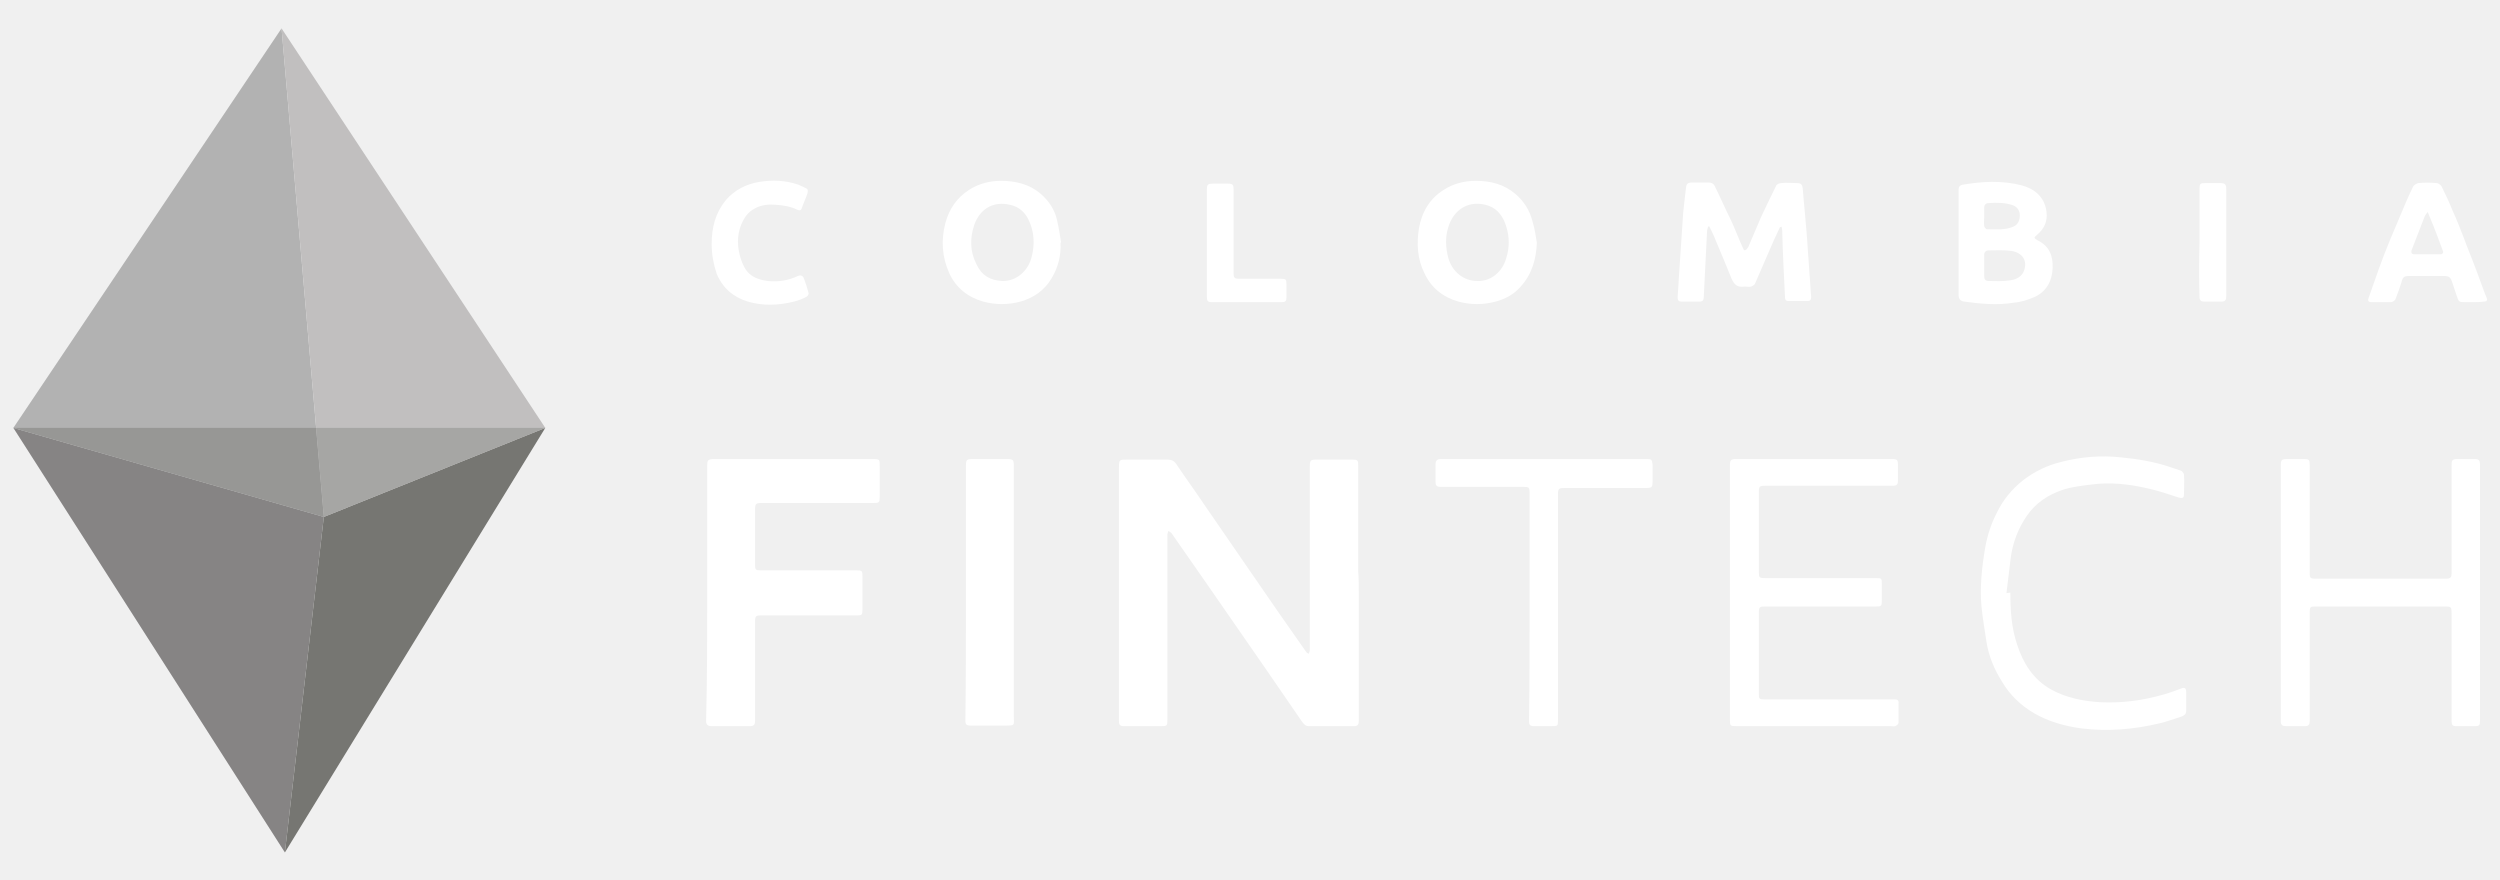
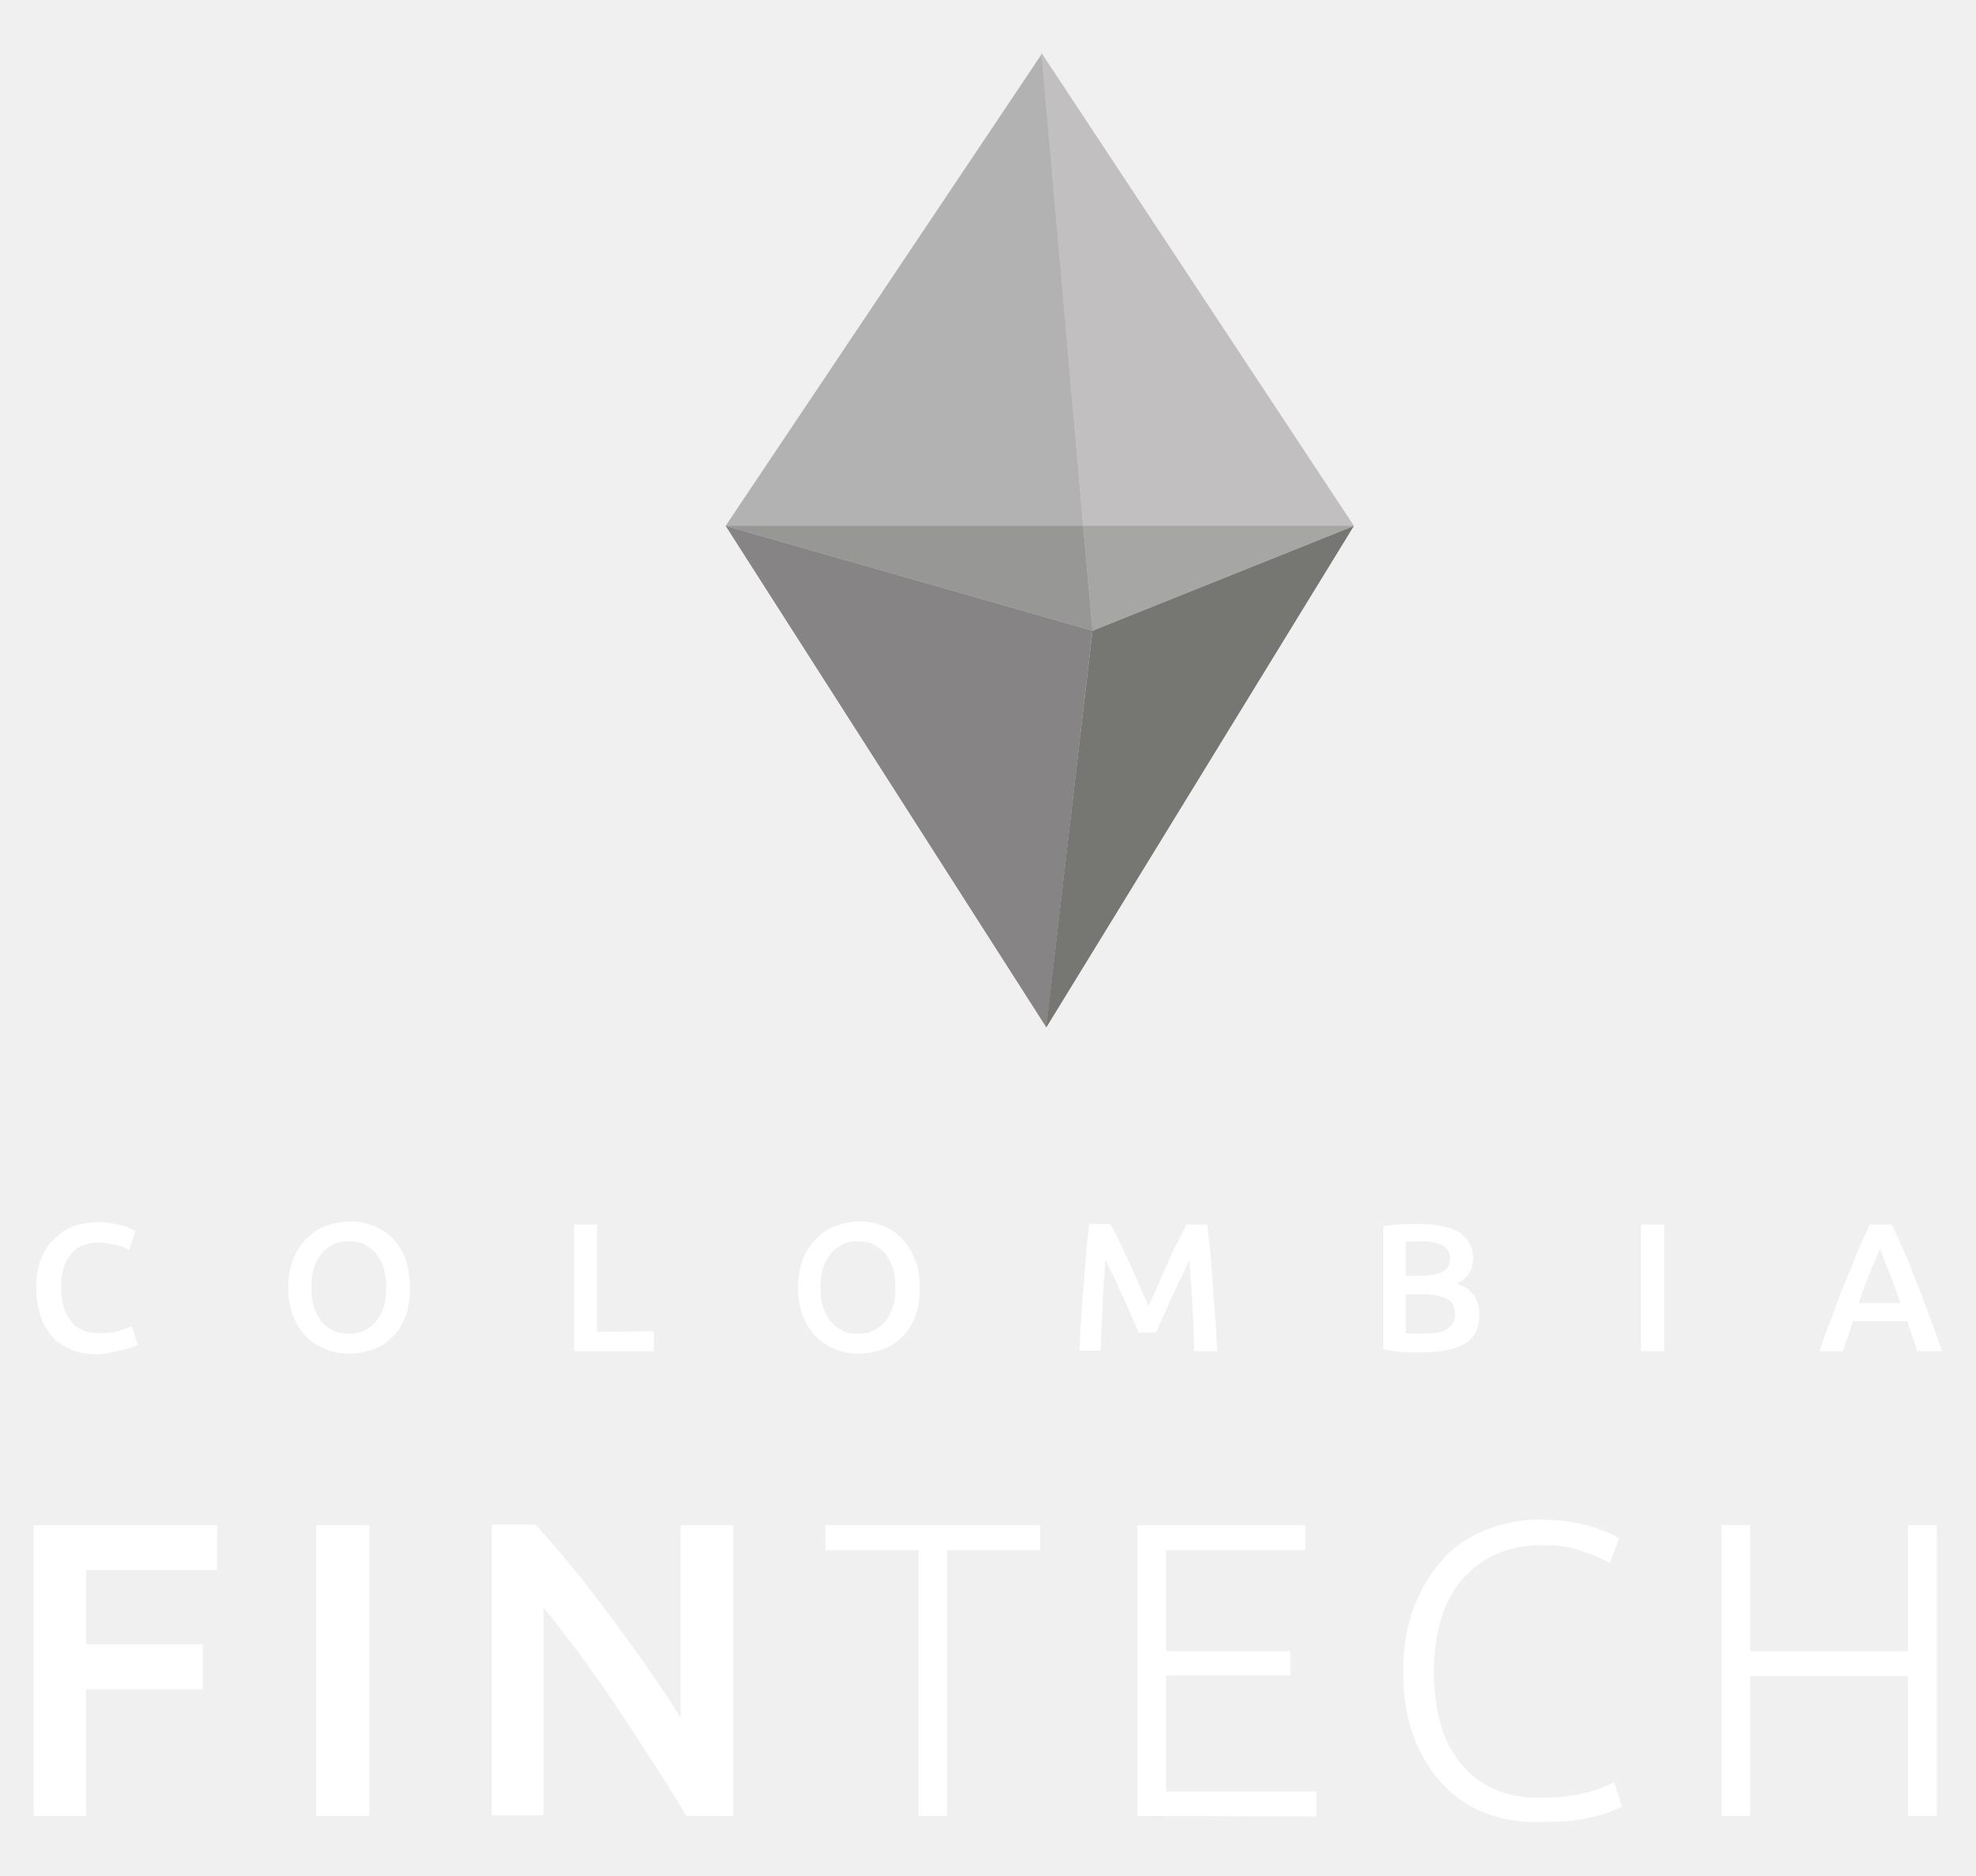
- <svg xmlns="http://www.w3.org/2000/svg" version="1.1" id="Capa_1" x="0px" y="0px" viewBox="0 0 449.3 158" style="enable-background:new 0 0 449.3 158;" xml:space="preserve">
+ <svg xmlns="http://www.w3.org/2000/svg" version="1.1" id="Capa_1" x="0px" y="0px" viewBox="0 0 316.7 300.7" style="enable-background:new 0 0 316.7 300.7;" xml:space="preserve">
  <style type="text/css">
	.st0{fill:#FFFFFF;}
	.st1{fill:#B2B2B2;}
	.st2{fill:#C1BFBF;}
	.st3{fill:#868484;}
	.st4{fill:#767672;}
	.st5{fill:#979795;}
	.st6{fill:#A6A6A4;}
</style>
  <g>
-     <g id="JZHbhc.tif_1_">
+     <path class="st0" d="M15.6,217.1c-1.5,0-2.9-0.2-4.1-0.7s-2.2-1.1-3.1-2.1c-0.8-0.9-1.5-2-1.9-3.3c-0.4-1.3-0.7-2.8-0.7-4.5   c0-1.6,0.2-3.2,0.7-4.5s1.2-2.4,2.1-3.3c0.9-0.9,1.9-1.6,3.1-2.1c1.2-0.4,2.5-0.7,3.9-0.7c0.8,0,1.6,0.1,2.3,0.2   c0.7,0.1,1.3,0.3,1.8,0.4c0.5,0.1,0.9,0.3,1.3,0.5c0.3,0.1,0.6,0.3,0.7,0.4l-1,3c-0.4-0.3-1.1-0.6-2-0.8s-1.8-0.4-2.8-0.4   c-0.9,0-1.7,0.1-2.5,0.4s-1.4,0.7-1.9,1.3c-0.5,0.6-1,1.3-1.3,2.3c-0.3,0.9-0.4,1.9-0.4,3.2c0,1,0.1,2.1,0.4,3   c0.2,0.9,0.6,1.6,1.1,2.3c0.5,0.7,1.1,1.2,1.9,1.5c0.7,0.4,1.7,0.5,2.8,0.5c1.3,0,2.4-0.1,3.2-0.4c0.8-0.3,1.4-0.5,1.9-0.7l1,3   c-0.2,0.1-0.5,0.3-1,0.4c-0.4,0.1-0.9,0.3-1.4,0.4c-0.5,0.1-1.2,0.3-1.9,0.4C17,217,16.3,217.1,15.6,217.1z" />
+     <path class="st0" d="M65.7,206.4c0,1.7-0.2,3.3-0.7,4.6c-0.5,1.3-1.2,2.5-2.1,3.3c-0.9,0.9-1.9,1.6-3.1,2c-1.2,0.4-2.5,0.7-3.8,0.7   c-1.3,0-2.6-0.2-3.8-0.7s-2.2-1.1-3.1-2c-0.9-0.9-1.6-2-2.1-3.3c-0.5-1.3-0.8-2.8-0.8-4.6c0-1.7,0.3-3.3,0.8-4.6   c0.5-1.3,1.3-2.4,2.2-3.3c0.9-0.9,1.9-1.6,3.1-2c1.2-0.4,2.5-0.7,3.8-0.7c1.3,0,2.6,0.2,3.7,0.7c1.2,0.4,2.2,1.1,3.1,2   c0.9,0.9,1.6,2,2.1,3.3C65.4,203.1,65.7,204.7,65.7,206.4z M49.9,206.4c0,1.1,0.1,2.1,0.4,3.1c0.3,0.9,0.7,1.6,1.2,2.3   c0.5,0.6,1.1,1.1,1.9,1.5c0.7,0.4,1.6,0.5,2.5,0.5c0.9,0,1.7-0.1,2.5-0.5c0.7-0.4,1.3-0.8,1.9-1.5c0.5-0.6,0.9-1.4,1.2-2.3   c0.3-0.9,0.4-1.9,0.4-3.1c0-1.1-0.1-2.1-0.4-3.1c-0.3-0.9-0.7-1.6-1.2-2.3c-0.5-0.6-1.1-1.1-1.9-1.5c-0.7-0.4-1.6-0.5-2.5-0.5   c-1,0-1.8,0.1-2.5,0.5c-0.7,0.4-1.3,0.8-1.9,1.5c-0.5,0.7-0.9,1.4-1.2,2.3C50,204.3,49.9,205.3,49.9,206.4z" />
+     <path class="st0" d="M104.8,213.4v3.2H92v-20.3h3.7v17.2L104.8,213.4L104.8,213.4z" />
+     <path class="st0" d="M147.4,206.4c0,1.7-0.2,3.3-0.7,4.6c-0.5,1.3-1.2,2.5-2.1,3.3c-0.9,0.9-1.9,1.6-3.1,2s-2.5,0.7-3.8,0.7   c-1.3,0-2.6-0.2-3.8-0.7s-2.2-1.1-3.1-2s-1.6-2-2.1-3.3c-0.5-1.3-0.8-2.8-0.8-4.6c0-1.7,0.3-3.3,0.8-4.6c0.5-1.3,1.3-2.4,2.2-3.3   c0.9-0.9,1.9-1.6,3.1-2c1.2-0.4,2.5-0.7,3.7-0.7c1.3,0,2.6,0.2,3.7,0.7c1.2,0.4,2.2,1.1,3.1,2s1.6,2,2.1,3.3   C147.2,203.1,147.4,204.7,147.4,206.4z M131.5,206.4c0,1.1,0.1,2.1,0.4,3.1c0.3,0.9,0.7,1.6,1.2,2.3c0.5,0.6,1.1,1.1,1.9,1.5   c0.7,0.4,1.6,0.5,2.5,0.5c0.9,0,1.7-0.1,2.5-0.5c0.7-0.4,1.3-0.8,1.9-1.5c0.5-0.6,0.9-1.4,1.2-2.3c0.3-0.9,0.4-1.9,0.4-3.1   c0-1.1-0.1-2.1-0.4-3.1c-0.3-0.9-0.7-1.6-1.2-2.3c-0.5-0.6-1.1-1.1-1.9-1.5c-0.7-0.4-1.6-0.5-2.5-0.5c-1,0-1.8,0.1-2.5,0.5   s-1.3,0.8-1.9,1.5c-0.5,0.7-0.9,1.4-1.2,2.3C131.6,204.3,131.5,205.3,131.5,206.4z" />
+     <path class="st0" d="M178,196.3c0.4,0.7,0.9,1.6,1.4,2.7c0.5,1,1,2.2,1.6,3.4c0.5,1.2,1.1,2.4,1.6,3.6c0.5,1.2,1,2.3,1.5,3.4   c0.4-1,1-2.2,1.5-3.4c0.5-1.2,1-2.4,1.6-3.6c0.5-1.2,1-2.3,1.6-3.4c0.5-1,1-1.9,1.4-2.7h3.3c0.1,1.5,0.4,3.1,0.5,4.7   c0.1,1.6,0.3,3.4,0.4,5.2c0.1,1.7,0.2,3.5,0.4,5.2c0.1,1.8,0.2,3.5,0.3,5.2h-3.7c-0.1-2.4-0.1-4.8-0.3-7.3   c-0.1-2.5-0.3-4.9-0.5-7.3c-0.2,0.4-0.4,1-0.7,1.6c-0.3,0.6-0.6,1.3-1,2c-0.3,0.7-0.7,1.5-1,2.2c-0.4,0.7-0.7,1.6-1,2.2   c-0.3,0.7-0.6,1.4-0.9,2c-0.3,0.6-0.5,1.2-0.7,1.6h-2.8c-0.2-0.4-0.4-1-0.7-1.6c-0.3-0.7-0.6-1.3-0.9-2.1c-0.3-0.7-0.7-1.5-1-2.2   c-0.4-0.7-0.7-1.5-1-2.2c-0.3-0.7-0.7-1.4-1-2c-0.3-0.6-0.5-1.2-0.7-1.6c-0.2,2.3-0.4,4.8-0.5,7.3c-0.1,2.5-0.2,4.9-0.3,7.3H173   c0.1-1.6,0.1-3.4,0.3-5.2c0.1-1.8,0.2-3.6,0.4-5.3c0.1-1.8,0.3-3.5,0.4-5.2c0.1-1.6,0.3-3.2,0.5-4.6H178z" />
+     <path class="st0" d="M227.7,216.8c-1,0-2.2,0-3.2-0.1c-1.1-0.1-2-0.2-2.8-0.4v-19.7c0.4-0.1,0.9-0.1,1.3-0.2c0.5-0.1,1-0.1,1.5-0.1   c0.5-0.1,1-0.1,1.5-0.1c0.5,0,1,0,1.4,0c1.2,0,2.4,0.1,3.4,0.3c1,0.1,1.9,0.5,2.8,0.9c0.7,0.4,1.3,1,1.8,1.7   c0.4,0.7,0.7,1.6,0.7,2.6c0,1-0.2,1.8-0.7,2.5s-1.1,1.2-1.9,1.6c1.2,0.4,2.2,1,2.7,1.8c0.6,0.8,0.9,1.8,0.9,3.1   c0,2.1-0.7,3.7-2.3,4.7C233.3,216.3,230.9,216.8,227.7,216.8z M225.3,204.5h2.6c1.4,0,2.5-0.2,3.3-0.6c0.8-0.4,1.2-1.1,1.2-2.2   c0-1-0.4-1.6-1.3-2.1c-0.8-0.4-1.9-0.6-3.2-0.6c-0.6,0-1,0-1.5,0s-0.8,0.1-1.1,0.1V204.5z M225.3,207.5v6.2   c0.4,0.1,0.8,0.1,1.3,0.1c0.4,0,0.9,0,1.3,0c0.7,0,1.5-0.1,2.1-0.1c0.7-0.1,1.2-0.3,1.7-0.5c0.4-0.2,0.8-0.6,1.1-1   c0.3-0.4,0.4-1,0.4-1.6c0-1.1-0.4-1.9-1.3-2.4c-0.8-0.4-2-0.7-3.5-0.7L225.3,207.5L225.3,207.5z" />
+     <path class="st0" d="M263,196.3h3.7v20.3H263V196.3z" />
+     <path class="st0" d="M307.3,216.6c-0.3-0.8-0.5-1.6-0.8-2.4c-0.3-0.7-0.6-1.6-0.8-2.4H297c-0.3,0.8-0.5,1.6-0.8,2.4   c-0.3,0.8-0.6,1.6-0.8,2.4h-3.8c0.7-2.2,1.5-4.2,2.2-6c0.7-1.9,1.3-3.6,2-5.2c0.7-1.6,1.3-3.2,1.9-4.7s1.3-2.9,2-4.4h3.5   c0.7,1.4,1.3,2.9,2,4.4s1.3,3.1,1.9,4.7c0.7,1.6,1.3,3.4,2,5.2c0.7,1.9,1.4,3.8,2.2,6H307.3z M301.3,200.2c-0.4,1-1,2.3-1.6,3.8   c-0.6,1.5-1.2,3.1-1.8,4.9h6.7c-0.6-1.7-1.2-3.4-1.8-4.9C302.2,202.4,301.7,201.2,301.3,200.2z" />
+     <path class="st0" d="M5.4,291.1v-46.6h29.4v7.2h-21v11.9h18.7v7.2H13.8v20.3L5.4,291.1L5.4,291.1z" />
+     <path class="st0" d="M50.7,244.5h8.5v46.6h-8.5V244.5z" />
+     <path class="st0" d="M110,291.1c-1.5-2.5-3.2-5.3-5.1-8.2c-1.9-2.9-3.8-5.9-5.8-8.9c-2-3-4-5.8-6.1-8.7c-2.1-2.8-4-5.3-5.9-7.6   v33.3h-8.3v-46.6h7c1.8,1.9,3.7,4.1,5.8,6.7c2.1,2.5,4.1,5.2,6.2,8c2.1,2.8,4.1,5.5,6.1,8.4c1.9,2.8,3.7,5.4,5.2,7.9v-30.9h8.4   v46.6L110,291.1L110,291.1z" />
+     <path class="st0" d="M166.7,244.5v4h-14.9v42.6h-4.6v-42.6h-14.9v-4H166.7z" />
+     <path class="st0" d="M182.3,291.1v-46.6h26.9v4h-22.3v16.2h19.9v3.9h-19.9v18.6H211v4L182.3,291.1L182.3,291.1z" />
+     <path class="st0" d="M246.1,292.1c-3,0-5.8-0.5-8.4-1.6c-2.5-1-4.8-2.6-6.7-4.7c-1.9-2.1-3.4-4.6-4.5-7.6c-1.1-3-1.6-6.5-1.6-10.4   s0.6-7.3,1.8-10.4c1.2-3,2.8-5.5,4.7-7.6c1.9-2.1,4.3-3.6,6.9-4.6s5.3-1.6,8.2-1.6c1.7,0,3.4,0.1,4.8,0.3c1.4,0.2,2.7,0.5,3.7,0.8   c1,0.3,2,0.7,2.8,1c0.7,0.3,1.3,0.7,1.7,0.9l-1.5,4c-1.1-0.7-2.5-1.3-4.3-1.9c-1.7-0.7-3.9-1-6.4-1c-2.9,0-5.5,0.5-7.6,1.5   c-2.2,1-4,2.4-5.5,4.2c-1.5,1.8-2.6,3.9-3.3,6.4c-0.7,2.5-1.1,5.2-1.1,8.2s0.4,5.9,1.1,8.4c0.7,2.5,1.8,4.6,3.3,6.4   c1.4,1.7,3.2,3.1,5.3,4c2.1,1,4.5,1.4,7.2,1.4c3,0,5.5-0.3,7.4-0.8c2-0.5,3.5-1.1,4.6-1.7l1.3,3.9c-0.3,0.2-0.8,0.4-1.6,0.7   c-0.7,0.3-1.7,0.6-2.9,0.9c-1.2,0.3-2.5,0.6-4,0.7C249.7,292,248,292.1,246.1,292.1z" />
+     <path class="st0" d="M305.8,244.5h4.6v46.6h-4.6v-22.4h-25.3v22.4h-4.6v-46.6h4.6v20.2h25.3V244.5z" />
+     <g>
      <g>
-         <path class="st0" d="M244.2,106.6c0,7.7,0,15.4,0,23c0,0.6-0.2,0.9-0.8,0.9c-2.7,0-5.5,0-8.2,0c-0.6,0-0.9-0.4-1.2-0.8     c-2.2-3.2-4.4-6.4-6.6-9.6c-3.5-5.1-7.1-10.2-10.6-15.3c-2.1-3-4.1-5.9-6.2-8.9c-0.1-0.2-0.4-0.3-0.6-0.5     c-0.1,0.3-0.2,0.5-0.2,0.8c0,11.1,0,22.2,0,33.3c0,0.9-0.1,1-1,1c-2.3,0-4.5,0-6.8,0c-0.7,0-0.9-0.2-0.9-0.9     c0-15.2,0-30.4,0-45.6c0-1.4,0.1-1.4,1.4-1.4c2.4,0,4.9,0,7.3,0c0.7,0,1.2,0.2,1.6,0.8c1.6,2.4,3.3,4.7,4.9,7.1     c2.8,4.1,5.6,8.1,8.4,12.2c3.3,4.8,6.6,9.6,10,14.4c0.1,0.2,0.3,0.3,0.5,0.4c0.1-0.2,0.2-0.5,0.2-0.7c0-5,0-10,0-15     c0-6,0-11.9,0-17.9c0-1.2,0.1-1.3,1.3-1.3c2.1,0,4.2,0,6.3,0c1,0,1.1,0.1,1.1,1.1c0,6.3,0,12.7,0,19     C244.2,103.9,244.2,105.3,244.2,106.6C244.2,106.6,244.2,106.6,244.2,106.6z" />
-         <path class="st0" d="M127.1,106.6c0-7.6,0-15.2,0-22.8c0-1.1,0.1-1.3,1.3-1.3c9.5,0,19,0,28.5,0c1.2,0,1.2,0.1,1.2,1.2     c0,1.9,0,3.7,0,5.6c0,1-0.1,1.1-1.1,1.1c-6.7,0-13.4,0-20,0c-1.2,0-1.3,0.1-1.3,1.3c0,3.3,0,6.5,0,9.8c0,0.9,0.1,1,1,1     c5.7,0,11.5,0,17.2,0c1,0,1.1,0.1,1.1,1c0,2,0,4,0,6.1c0,0.9-0.1,1-1,1c-5.7,0-11.4,0-17.1,0c-1.1,0-1.2,0.1-1.2,1.2     c0,5.9,0,11.9,0,17.8c0,0.6-0.2,0.9-0.9,0.9c-2.3,0-4.7,0-7,0c-0.6,0-0.9-0.3-0.9-0.9C127.1,121.9,127.1,114.2,127.1,106.6     C127.1,106.6,127.1,106.6,127.1,106.6z" />
-         <path class="st0" d="M445.7,106.6c0,7.7,0,15.4,0,23.1c0,0.6-0.2,0.8-0.7,0.8c-1.2,0-2.4,0-3.6,0c-0.6,0-0.8-0.2-0.8-0.9     c0-6.4,0-12.9,0-19.3c0-1.3-0.1-1.3-1.3-1.3c-7.6,0-15.3,0-22.9,0c-1.3,0-1.3,0-1.3,1.3c0,6.4,0,12.9,0,19.3     c0,0.6-0.2,0.9-0.8,0.9c-1.2,0-2.3,0-3.5,0c-0.6,0-0.9-0.2-0.9-0.9c0-15.3,0-30.5,0-45.8c0-1.2,0.1-1.3,1.3-1.3     c0.9,0,1.9,0,2.8,0c1,0,1.1,0.1,1.1,1.1c0,4.4,0,8.7,0,13.1c0,2.2,0,4.3,0,6.5c0,0.6,0.2,0.8,0.8,0.8c7.9,0,15.9,0,23.8,0     c0.7,0,0.9-0.3,0.9-0.9c0-6.5,0-12.9,0-19.4c0-1,0.1-1.2,1.1-1.2c1,0,2.1,0,3.1,0c0.7,0,0.9,0.3,0.9,0.9c0,0.5,0,0.9,0,1.4     C445.7,92,445.7,99.3,445.7,106.6C445.7,106.6,445.7,106.6,445.7,106.6z" />
-         <path class="st0" d="M310.9,106.6c0-7.7,0-15.3,0-23c0-0.9,0.2-1.1,1.1-1.1c9.3,0,18.6,0,27.9,0c1.1,0,1.2,0.1,1.2,1.2     c0,0.9,0,1.8,0,2.6c0,0.8-0.2,1-1,1c-1.8,0-3.6,0-5.3,0c-5.8,0-11.7,0-17.5,0c-1.1,0-1.2,0.1-1.2,1.2c0,4.8,0,9.6,0,14.3     c0,1,0.1,1.1,1.1,1.1c6.6,0,13.3,0,19.9,0c1.1,0,1.1,0,1.1,1.2c0,1,0,1.9,0,2.9c0,0.9-0.1,1-1,1c-6.6,0-13.2,0-19.8,0     c-1.2,0-1.3,0-1.3,1.3c0,4.8,0,9.5,0,14.3c0,1,0,1.1,1.1,1.1c7.5,0,15.1,0,22.6,0c0.3,0,0.5,0,0.8,0c0.4,0,0.7,0.2,0.6,0.7     c0,1.2,0,2.3,0,3.5c0,0.2-0.3,0.5-0.6,0.6c-0.2,0.1-0.5,0-0.8,0c-9.2,0-18.4,0-27.6,0c-1.3,0-1.3,0-1.3-1.3     C310.9,121.6,310.9,114.1,310.9,106.6C310.9,106.6,310.9,106.6,310.9,106.6z" />
-         <path class="st0" d="M361.3,106.5c0,3.2,0.2,6.3,1.2,9.3c1.1,3.4,2.9,6.3,6.1,8.1c2.7,1.5,5.7,2.1,8.8,2.3     c3.9,0.2,7.7-0.3,11.5-1.4c1.1-0.3,2.1-0.7,3.2-1.1c0.5-0.2,0.8,0,0.8,0.6c0,1.2,0,2.3,0,3.5c0,0.6-0.4,0.8-0.9,1     c-1.3,0.4-2.6,0.9-3.9,1.2c-4.6,1.1-9.3,1.5-14.1,0.9c-2.9-0.4-5.8-1.2-8.4-2.7c-2.4-1.4-4.4-3.3-5.8-5.7     c-1.4-2.2-2.4-4.6-2.8-7.2c-0.3-2.1-0.7-4.3-0.9-6.4c-0.3-3.5,0.1-7.1,0.7-10.6c0.4-2.2,1.1-4.3,2.1-6.2c1.1-2.3,2.7-4.2,4.7-5.8     c2.1-1.6,4.4-2.7,6.9-3.3c3.5-0.9,7.1-1.2,10.7-0.8c3.1,0.3,6.1,0.8,9,1.8c0.6,0.2,1.2,0.4,1.8,0.6c0.2,0.1,0.5,0.5,0.5,0.7     c0.1,1.2,0,2.4,0,3.6c0,0.6-0.3,0.7-1,0.5c-1.8-0.6-3.6-1.2-5.4-1.6c-3.4-0.8-6.9-1.2-10.4-0.7c-1.6,0.2-3.3,0.4-4.9,0.9     c-2.7,0.9-5,2.4-6.6,4.8c-1.5,2.2-2.4,4.6-2.8,7.2c-0.3,2.2-0.5,4.4-0.8,6.6C361.2,106.5,361.3,106.5,361.3,106.5z" />
-         <path class="st0" d="M274.9,109c0-6.8,0-13.6,0-20.4c0-1-0.1-1.1-1.1-1.1c-4.9,0-9.9,0-14.8,0c-0.8,0-1-0.2-1-0.9     c0-1.1,0-2.1,0-3.2c0-0.6,0.3-0.9,0.9-0.9c12.4,0,24.8,0,37.1,0c0.8,0,0.9,0.1,1,1c0,1,0,2,0,3.1c0,0.9-0.1,1.1-1.1,1.1     c-4.9,0-9.8,0-14.7,0c-1,0-1.2,0.1-1.2,1.1c0,13.2,0,26.4,0,39.6c0,0.3,0,0.6,0,0.9c0,1.2,0,1.2-1.2,1.2c-1,0-2,0-3.1,0     c-0.7,0-0.9-0.2-0.9-0.9C274.9,122.7,274.9,115.9,274.9,109C274.9,109,274.9,109,274.9,109z" />
-         <path class="st0" d="M173.6,106.6c0-7.6,0-15.2,0-22.8c0-1.2,0.1-1.3,1.3-1.3c2,0,4,0,6,0c1.2,0,1.3,0.1,1.3,1.3     c0,14.9,0,29.8,0,44.7c0,2,0.4,1.9-2,1.9c-1.9,0-3.8,0-5.8,0c-0.7,0-0.9-0.2-0.9-0.9C173.6,121.9,173.6,114.2,173.6,106.6     C173.6,106.6,173.6,106.6,173.6,106.6z" />
-         <path class="st0" d="M319.9,40.8c-0.4,0.9-0.8,1.7-1.2,2.6c-1.1,2.5-2.2,5.1-3.3,7.6c-0.1,0.2-0.4,0.4-0.7,0.5     c-0.4,0.1-0.8,0-1.2,0c-1.2,0.2-1.8-0.3-2.3-1.4c-0.9-2.3-1.9-4.6-2.9-7c-0.3-0.8-0.7-1.6-1.1-2.4c-0.1,0-0.2,0-0.2,0     c-0.1,0.2-0.1,0.4-0.2,0.7c-0.2,4-0.4,8-0.6,12c0,0.5-0.2,0.8-0.7,0.8c-1.1,0-2.2,0-3.3,0c-0.5,0-0.7-0.2-0.7-0.8     c0.3-4.6,0.6-9.1,0.9-13.7c0.1-2,0.4-3.9,0.6-5.9c0.1-0.8,0.3-1,1.2-1c0.9,0,1.9,0,2.8,0c0.6,0,1,0.2,1.2,0.7     c1,2,1.9,4.1,2.9,6.1c0.8,1.7,1.4,3.4,2.2,5.1c0.1,0.3,0.3,0.4,0.6,0.1c0.1-0.1,0.2-0.3,0.3-0.4c0.8-1.8,1.5-3.6,2.3-5.4     c0.9-1.9,1.8-3.8,2.7-5.6c0.1-0.3,0.6-0.5,1-0.5c0.9-0.1,1.8,0,2.6,0c0.9,0,1.1,0.2,1.2,1.1c0.2,2.7,0.5,5.3,0.7,8     c0.3,3.8,0.5,7.6,0.8,11.4c0,0.5-0.2,0.7-0.6,0.7c-1.2,0-2.3,0-3.5,0c-0.5,0-0.6-0.3-0.6-0.7c-0.2-4-0.4-7.9-0.5-11.9     c0-0.3-0.1-0.5-0.1-0.8C320.1,40.9,320,40.8,319.9,40.8z" />
-         <path class="st0" d="M352,43.5c0-3.1,0-6.3,0-9.4c0-0.5,0.2-0.8,0.7-0.9c3.5-0.6,7.1-0.8,10.6,0.1c2.3,0.6,4.2,2.1,4.5,4.8     c0.2,1.7-0.4,3-1.7,4.1c-0.6,0.5-0.6,0.6,0.1,1c2.1,1,2.8,2.8,2.7,5c-0.1,2.3-1.1,4.2-3.3,5.2c-1.2,0.5-2.4,0.9-3.7,1     c-3,0.5-6,0.2-8.9-0.2c-0.7-0.1-1-0.5-1-1.2C352,49.8,352,46.6,352,43.5z M356.6,47.7c0,0.6,0,1.3,0,1.9c0,0.6,0.2,0.9,0.8,0.9     c1.2,0,2.5,0.1,3.7-0.1c1-0.1,2.1-0.5,2.6-1.6c0.8-2-0.3-3.4-2.2-3.7c-1.3-0.2-2.7-0.1-4.1-0.1c-0.5,0-0.8,0.3-0.8,0.8     C356.6,46.4,356.6,47.1,356.6,47.7z M356.6,39C356.6,39,356.6,39,356.6,39c0,0.5-0.1,1.1,0,1.6c0,0.2,0.3,0.6,0.5,0.6     c1.6,0,3.3,0.2,4.8-0.5c0.7-0.3,1.1-1,1.1-2c0-0.9-0.5-1.5-1.2-1.8c-1.4-0.5-2.9-0.5-4.4-0.4c-0.5,0-0.8,0.3-0.8,0.8     C356.6,38,356.6,38.5,356.6,39z" />
-         <path class="st0" d="M190.6,43.6c0.1,2.3-0.4,4.4-1.6,6.4c-1.3,2.2-3.2,3.5-5.6,4.2c-2.2,0.6-4.5,0.6-6.7,0     c-2.8-0.8-4.9-2.5-6.1-5.1c-1.3-2.9-1.5-5.9-0.7-9c0.7-2.6,2.1-4.6,4.3-6c1.7-1.1,3.7-1.6,5.7-1.6c2.6,0,5.1,0.6,7.1,2.3     c1.5,1.3,2.6,2.9,3,4.9c0.3,1.3,0.5,2.6,0.7,3.9C190.8,43.6,190.7,43.6,190.6,43.6z M180.1,50.5c2.5,0.1,4.7-1.8,5.3-4.3     c0.6-2.3,0.5-4.6-0.6-6.8c-0.6-1.2-1.5-2-2.6-2.4c-3.3-1.1-6,0.3-7.1,3.4c-0.8,2.4-0.8,4.8,0.4,7.1     C176.4,49.5,178,50.4,180.1,50.5z" />
-         <path class="st0" d="M276.2,43.6c-0.1,3-0.9,5.7-2.9,7.9c-1.2,1.4-2.7,2.2-4.5,2.7c-2.2,0.6-4.5,0.6-6.7,0     c-2.8-0.8-4.9-2.5-6.1-5.1c-1.3-2.6-1.4-5.3-1-8c0.5-2.9,1.9-5.4,4.5-7c1.7-1.1,3.7-1.6,5.7-1.6c2.7,0,5.1,0.6,7.2,2.4     c1.5,1.3,2.5,2.9,3,4.8C275.8,41,276,42.3,276.2,43.6z M265.5,50.5c2.4,0.1,4.5-1.6,5.2-4.1c0.6-1.9,0.6-3.8,0-5.7     c-0.5-1.7-1.5-3.1-3.1-3.7c-3.4-1.2-6.3,0.5-7.3,3.8c-0.6,1.8-0.5,3.7,0,5.6C261,48.8,263,50.5,265.5,50.5z" />
-         <path class="st0" d="M444.4,54.3c-0.4,0-0.9,0-1.3,0c-1.2,0-1.2,0-1.6-1.2c-0.3-0.8-0.5-1.6-0.8-2.4c-0.3-0.9-0.6-1.1-1.5-1.1     c-2.1,0-4.1,0-6.2,0c-0.9,0-1.2,0.2-1.4,1.1c-0.3,1-0.7,2.1-1.1,3.1c-0.1,0.2-0.4,0.4-0.7,0.5c-1.2,0-2.4,0-3.6,0     c-0.6,0-0.7-0.3-0.5-0.8c0.6-1.7,1.2-3.4,1.8-5.1c0.6-1.7,1.3-3.5,2-5.2c1-2.4,2-4.7,3-7.1c0.4-0.9,0.8-1.8,1.2-2.6     c0.2-0.3,0.6-0.5,0.9-0.6c1.1-0.1,2.2-0.1,3.3,0c0.3,0,0.7,0.3,0.9,0.6c0.7,1.4,1.4,2.9,2,4.4c0.7,1.5,1.3,3.1,1.9,4.6     c0.8,2.2,1.7,4.3,2.5,6.5c0.5,1.3,0.9,2.5,1.4,3.8c0.1,0.2,0.2,0.5,0.3,0.7c0.2,0.5,0,0.7-0.5,0.7     C445.7,54.3,445.1,54.3,444.4,54.3C444.4,54.3,444.4,54.3,444.4,54.3z M436.3,38.1c-0.2,0.3-0.4,0.5-0.5,0.7     c-0.8,2.1-1.6,4.1-2.4,6.2c-0.1,0.4,0,0.7,0.5,0.7c1.6,0,3.1,0,4.7,0c0.4,0,0.6-0.3,0.4-0.7c-0.7-1.9-1.4-3.8-2.2-5.7     C436.7,39,436.5,38.6,436.3,38.1z" />
-         <path class="st0" d="M127.9,43.9c0-3.1,0.7-5.7,2.6-8c1.6-1.8,3.6-2.8,5.9-3.2c2.4-0.4,4.8-0.3,7.1,0.5c0.4,0.2,0.9,0.4,1.3,0.6     c0.5,0.2,0.4,0.6,0.3,1c-0.3,0.9-0.7,1.7-1,2.6c-0.1,0.4-0.4,0.5-0.8,0.3c-1.2-0.6-2.5-0.8-3.9-0.9c-1.3-0.1-2.6,0-3.8,0.7     c-1.2,0.6-1.9,1.7-2.4,2.9c-0.8,2-0.7,4-0.1,6c0.8,2.5,1.9,3.7,4.9,4.1c1.9,0.2,3.7-0.1,5.4-0.9c0.5-0.2,0.9-0.1,1.1,0.5     c0.3,0.8,0.6,1.7,0.8,2.5c0.1,0.2-0.1,0.6-0.3,0.7c-0.7,0.4-1.5,0.7-2.3,0.9c-2.8,0.7-5.6,0.8-8.3,0c-2.6-0.8-4.5-2.4-5.6-5     C128.2,47.4,127.9,45.6,127.9,43.9z" />
-         <path class="st0" d="M216.9,43.7c0-3.2,0-6.4,0-9.6c0-1,0.2-1.1,1.2-1.1c0.8,0,1.7,0,2.5,0c1,0,1.1,0.2,1.1,1.1     c0,4.9,0,9.9,0,14.8c0,1.1,0.1,1.2,1.2,1.2c2.4,0,4.8,0,7.3,0c0.9,0,1,0.1,1,1c0,0.8,0,1.6,0,2.4c0,0.6-0.2,0.8-0.8,0.8     c-4.2,0-8.5,0-12.7,0c-0.6,0-0.8-0.2-0.8-0.9C216.9,50.2,216.9,46.9,216.9,43.7C216.9,43.7,216.9,43.7,216.9,43.7z" />
-         <path class="st0" d="M395.3,43.7c0-3.2,0-6.5,0-9.7c0-1,0.1-1.1,1.1-1.1c0.8,0,1.7,0,2.5,0c1,0,1.2,0.2,1.2,1.1c0,3,0,6.1,0,9.1     c0,3.4,0,6.8,0,10.2c0,0.6-0.2,0.9-0.8,0.9c-1.1,0-2.1,0-3.2,0c-0.5,0-0.8-0.2-0.8-0.8C395.2,50.3,395.2,47,395.3,43.7     C395.2,43.7,395.2,43.7,395.3,43.7z" />
+         <polygon class="st1" points="167,8.6 175.1,101.1 116.3,84.3    " />
+         <polygon class="st2" points="175.1,101.1 217,84.3 167,8.6 166.9,8.6 173.6,84.3    " />
+         <polygon class="st3" points="175.1,101.1 167.7,164.7 116.3,84.3    " />
+         <polygon class="st4" points="175.1,101.1 217,84.3 167.7,164.7 167.7,164.4    " />
+         <polygon class="st5" points="116.3,84.3 173.6,84.3 175.1,101.1    " />
+         <polygon class="st6" points="217,84.3 173.6,84.3 173.6,84.3 175.1,101.1 175.1,101.1    " />
      </g>
-     </g>
-     <g>
-       <polygon class="st1" points="50.6,5.1 58.2,92.9 2.4,76.9   " />
-       <polygon class="st2" points="58.2,92.9 98,76.9 50.6,5.1   " />
-       <polygon class="st3" points="58.2,92.9 51.2,153.2 2.4,76.9   " />
-       <polygon class="st4" points="58.2,92.9 98,76.9 51.2,153.2   " />
-       <polygon class="st5" points="2.4,76.9 56.8,76.9 58.2,92.9   " />
-       <polygon class="st6" points="98,76.9 56.8,76.9 58.2,92.9   " />
    </g>
  </g>
</svg>
